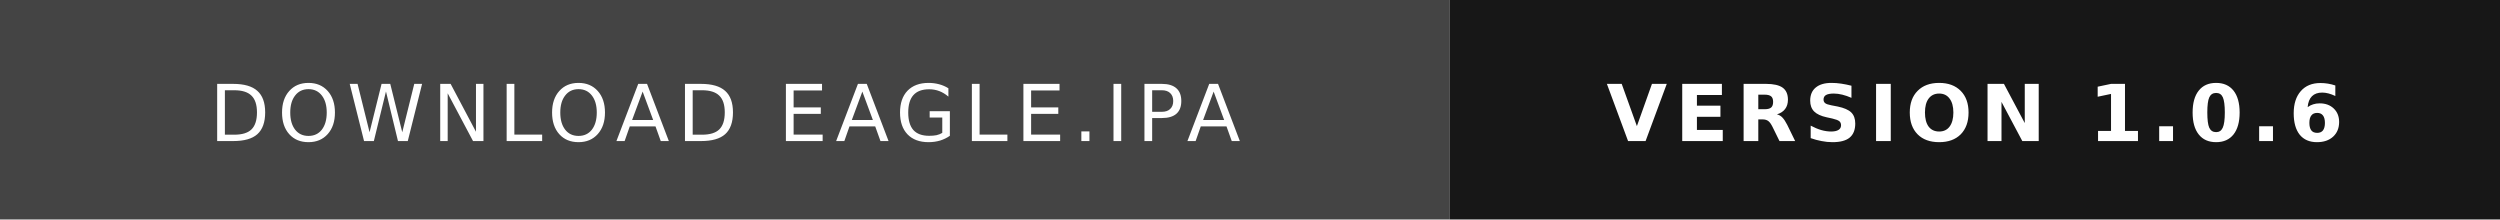
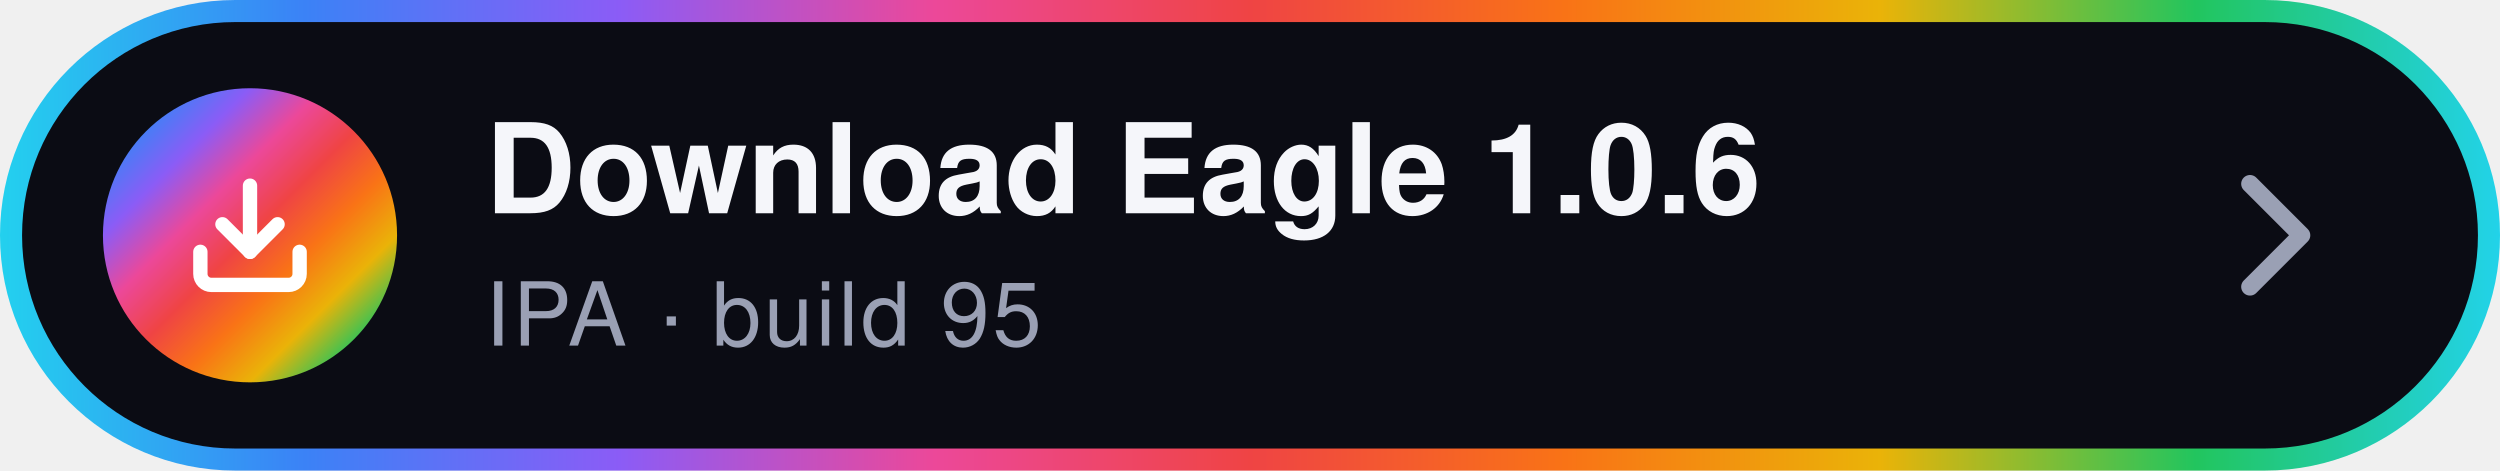
- <svg xmlns="http://www.w3.org/2000/svg" width="319" height="28" role="img" aria-label="DOWNLOAD EAGLE.IPA: VERSION 1.0.6">
-   <rect width="185" height="28" fill="#444" />
-   <rect x="185" width="134" height="28" fill="#171717" />
-   <g fill="#fff" text-anchor="middle" font-family="Verdana,DejaVu Sans,sans-serif" font-size="10" letter-spacing="1">
-     <text x="92.5" y="18">DOWNLOAD EAGLE.IPA</text>
-     <text x="252" y="18" font-weight="bold">VERSION 1.0.6</text>
+ <svg xmlns="http://www.w3.org/2000/svg" width="340" height="64" viewBox="0 0 340 64" role="img" aria-label="Download Eagle 1.0.6 IPA">
+   <defs>
+     <linearGradient id="spectrum" x1="0%" y1="0%" x2="100%" y2="0%">
+       <stop offset="0.0%" stop-color="#22d3ee" />
+       <stop offset="12.5%" stop-color="#3b82f6" />
+       <stop offset="25.0%" stop-color="#8b5cf6" />
+       <stop offset="37.5%" stop-color="#ec4899" />
+       <stop offset="50.0%" stop-color="#ef4444" />
+       <stop offset="62.5%" stop-color="#f97316" />
+       <stop offset="75.0%" stop-color="#eab308" />
+       <stop offset="87.5%" stop-color="#22c55e" />
+       <stop offset="100.0%" stop-color="#22d3ee" />
+     </linearGradient>
+     <linearGradient id="orb" x1="0%" y1="0%" x2="100%" y2="100%">
+       <stop offset="0.0%" stop-color="#22d3ee" />
+       <stop offset="12.5%" stop-color="#3b82f6" />
+       <stop offset="25.0%" stop-color="#8b5cf6" />
+       <stop offset="37.5%" stop-color="#ec4899" />
+       <stop offset="50.0%" stop-color="#ef4444" />
+       <stop offset="62.5%" stop-color="#f97316" />
+       <stop offset="75.0%" stop-color="#eab308" />
+       <stop offset="87.5%" stop-color="#22c55e" />
+       <stop offset="100.0%" stop-color="#22d3ee" />
+     </linearGradient>
+   </defs>
+   <g font-family="-apple-system, BlinkMacSystemFont, 'SF Pro Display', 'Segoe UI', Helvetica, Arial, sans-serif">
+     <rect x="1.5" y="1.5" width="337" height="61" rx="30.5" fill="#0b0c14" stroke="url(#spectrum)" stroke-width="3" />
+     <circle cx="34" cy="32" r="20" fill="url(#orb)" />
+     <g transform="translate(25 23) scale(0.75)" fill="none" stroke="#fff" stroke-width="2.6" stroke-linecap="round" stroke-linejoin="round">
+       <path d="M21 15v4a2 2 0 0 1-2 2H5a2 2 0 0 1-2-2v-4" />
+       <path d="m7 10 5 5 5-5" />
+       <path d="M12 15V3" />
+     </g>
+     <text x="66" y="29" fill="#f5f6fa" font-size="17" font-weight="700">Download Eagle 1.0.6</text>
+     <text x="66" y="47" fill="#9aa0b4" font-size="12" font-weight="500" letter-spacing="0.4">IPA · build 95</text>
+     <path d="m306 25 7 7-7 7" fill="none" stroke="#9aa0b4" stroke-width="2.4" stroke-linecap="round" stroke-linejoin="round" />
  </g>
</svg>
